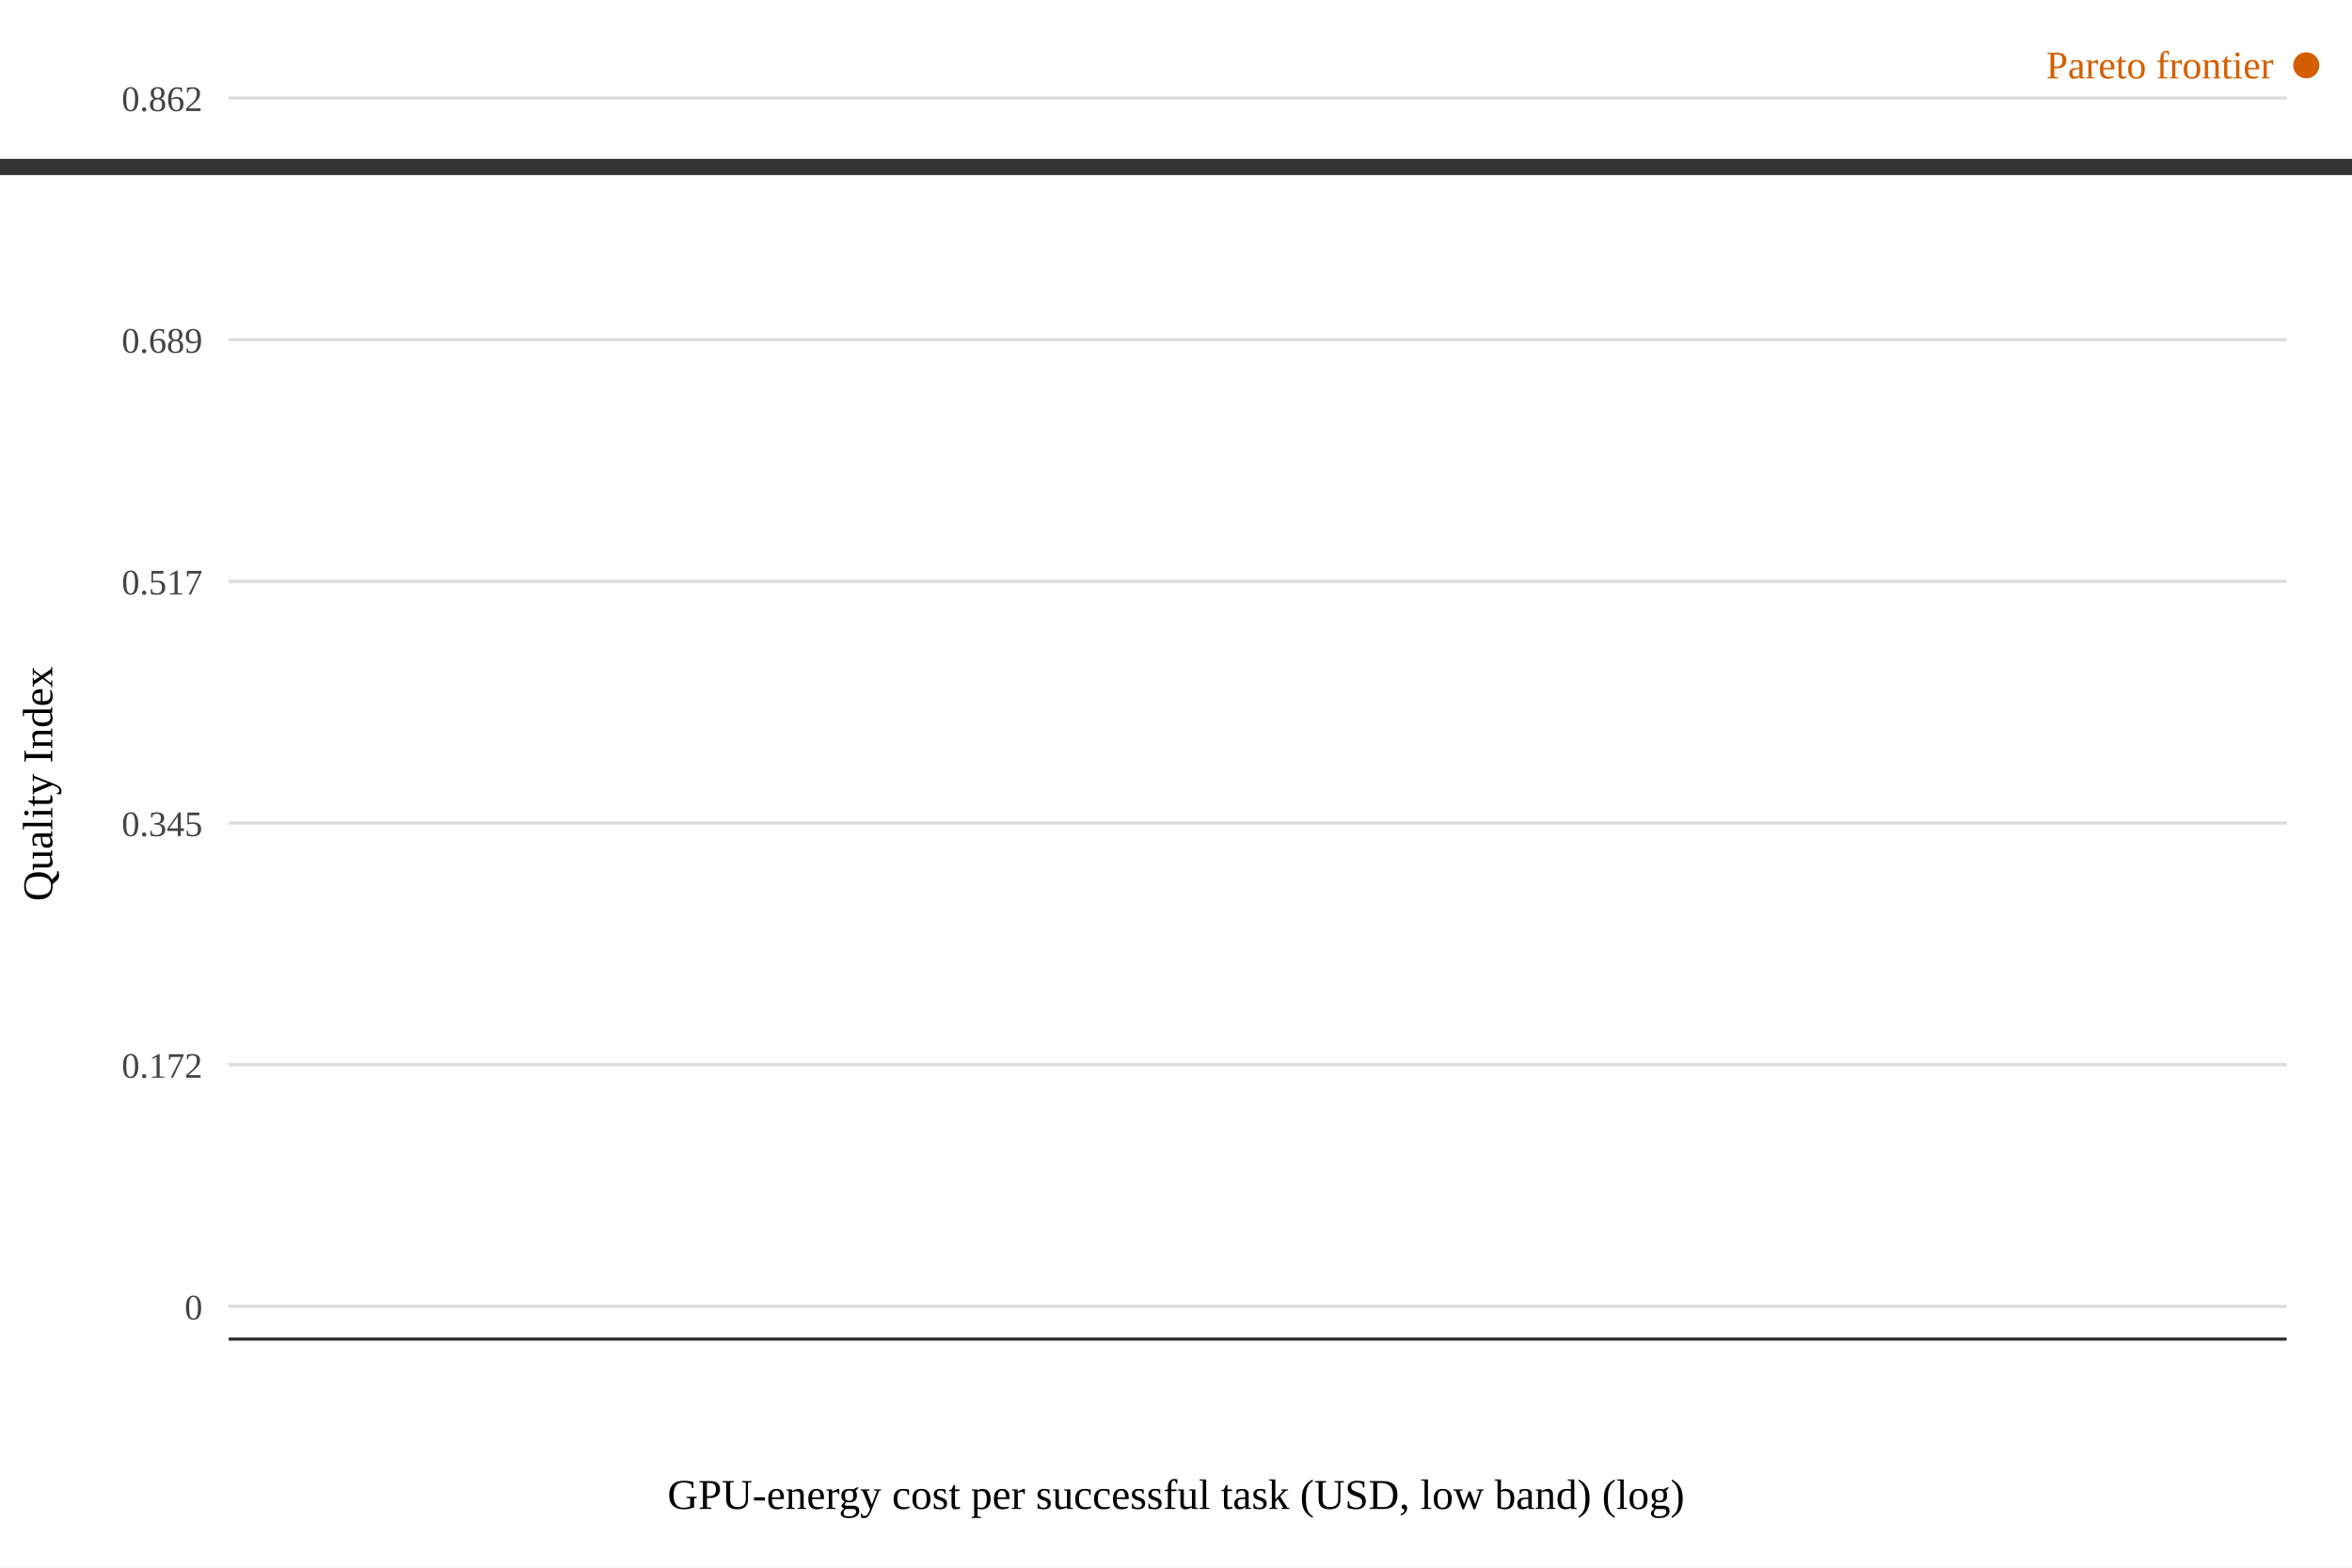
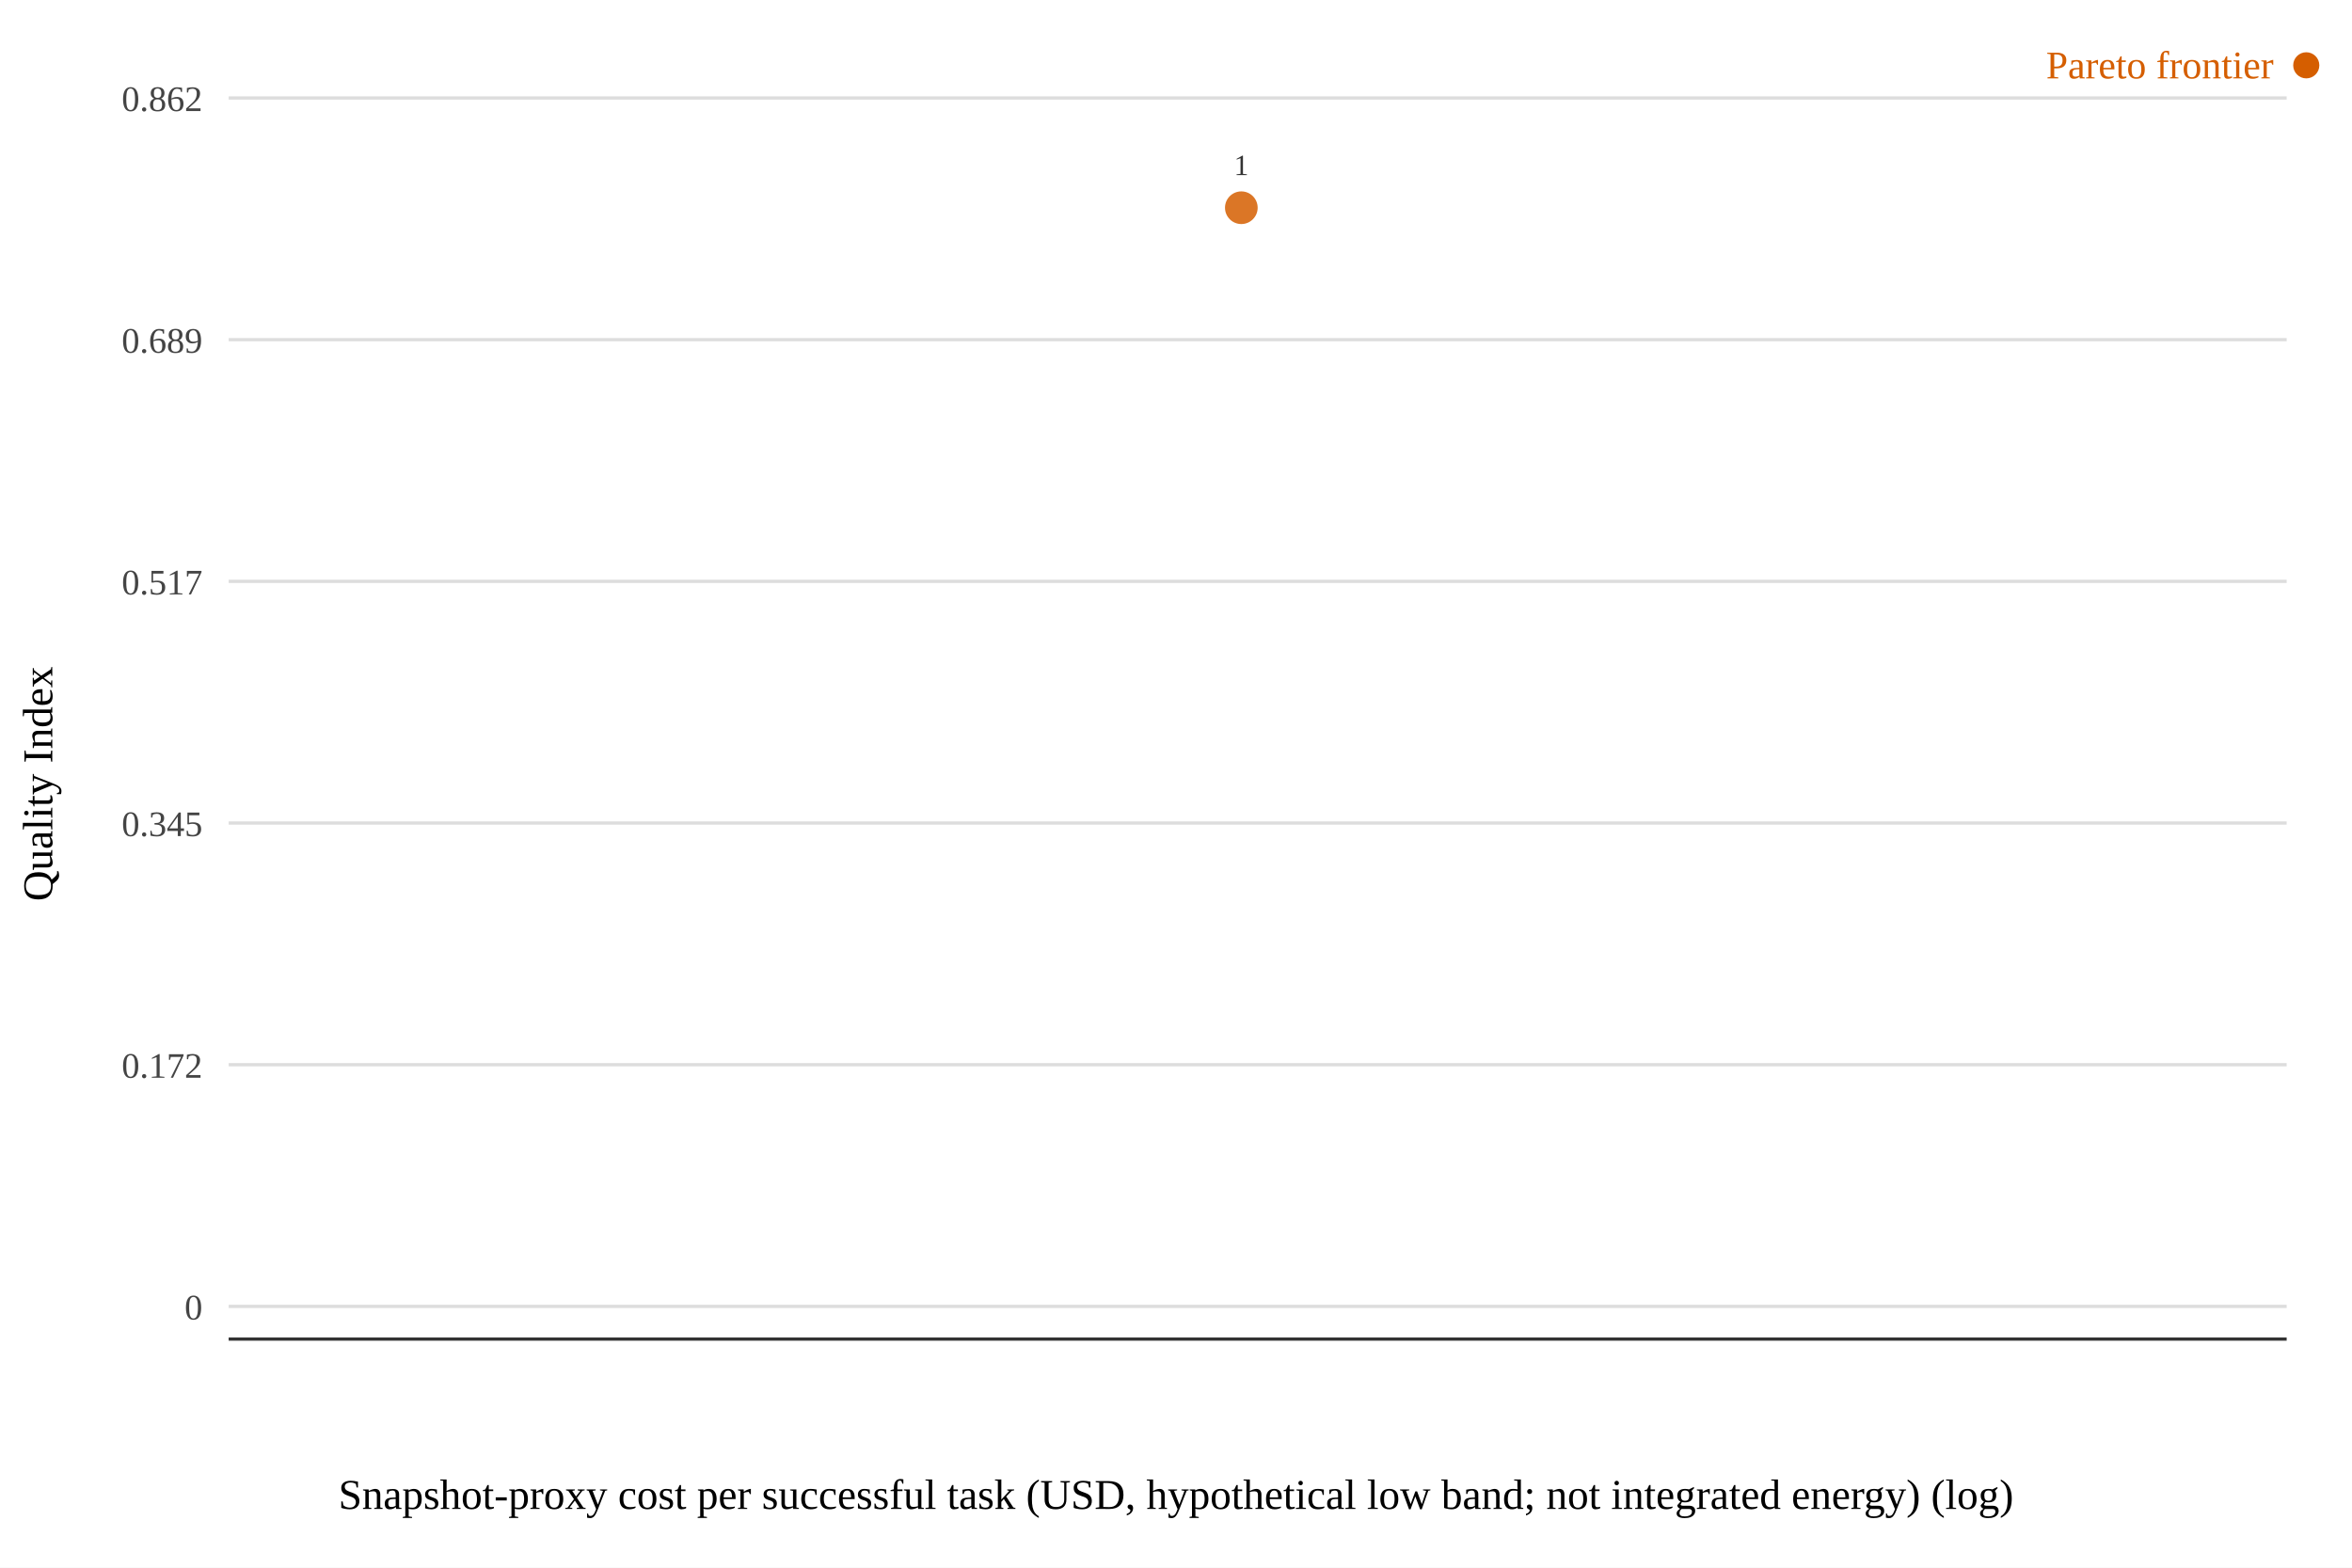
- <svg xmlns="http://www.w3.org/2000/svg" width="720" height="480" role="img" aria-label="Quality vs cost per successful task (n=1, GPU-only energy)">
+ <svg xmlns="http://www.w3.org/2000/svg" width="720" height="480" role="img" aria-label="Quality vs snapshot-proxy cost per task (n=1; proxy, not measured)">
  <rect width="100%" height="100%" fill="white" />
  <line x1="70" y1="400" x2="700" y2="400" stroke="#ddd" />
  <text x="62" y="404" font-size="11" text-anchor="end" fill="#444">0</text>
  <line x1="70" y1="326" x2="700" y2="326" stroke="#ddd" />
  <text x="62" y="330" font-size="11" text-anchor="end" fill="#444">0.172</text>
  <line x1="70" y1="252" x2="700" y2="252" stroke="#ddd" />
  <text x="62" y="256" font-size="11" text-anchor="end" fill="#444">0.345</text>
  <line x1="70" y1="178" x2="700" y2="178" stroke="#ddd" />
  <text x="62" y="182" font-size="11" text-anchor="end" fill="#444">0.517</text>
  <line x1="70" y1="104" x2="700" y2="104" stroke="#ddd" />
  <text x="62" y="108" font-size="11" text-anchor="end" fill="#444">0.689</text>
  <line x1="70" y1="30" x2="700" y2="30" stroke="#ddd" />
  <text x="62" y="34" font-size="11" text-anchor="end" fill="#444">0.862</text>
  <line x1="70" y1="410" x2="700" y2="410" stroke="#333" />
-   <text x="360.0" y="462" font-size="13" text-anchor="middle">GPU-energy cost per successful task (USD, low band) (log)</text>
+   <text x="360.0" y="462" font-size="13" text-anchor="middle">Snapshot-proxy cost per successful task (USD, hypothetical low band; not integrated energy) (log)</text>
  <text x="16" y="240.0" font-size="13" transform="rotate(-90 16 240.0)" text-anchor="middle">Quality Index</text>
-   <circle cx="2726747605376733.5" cy="63.6" r="5" fill="#D55E00" fill-opacity="0.85" />
-   <text x="2726747605376733.5" y="53.6" font-size="9" text-anchor="middle" fill="#333">1</text>
+   <circle cx="380.0" cy="63.6" r="5" fill="#D55E00" fill-opacity="0.85" />
+   <text x="380.0" y="53.6" font-size="9" text-anchor="middle" fill="#333">1</text>
  <text x="696" y="24" font-size="12" text-anchor="end" fill="#D55E00">Pareto frontier</text>
  <circle cx="706" cy="20" r="4" fill="#D55E00" />
</svg>
